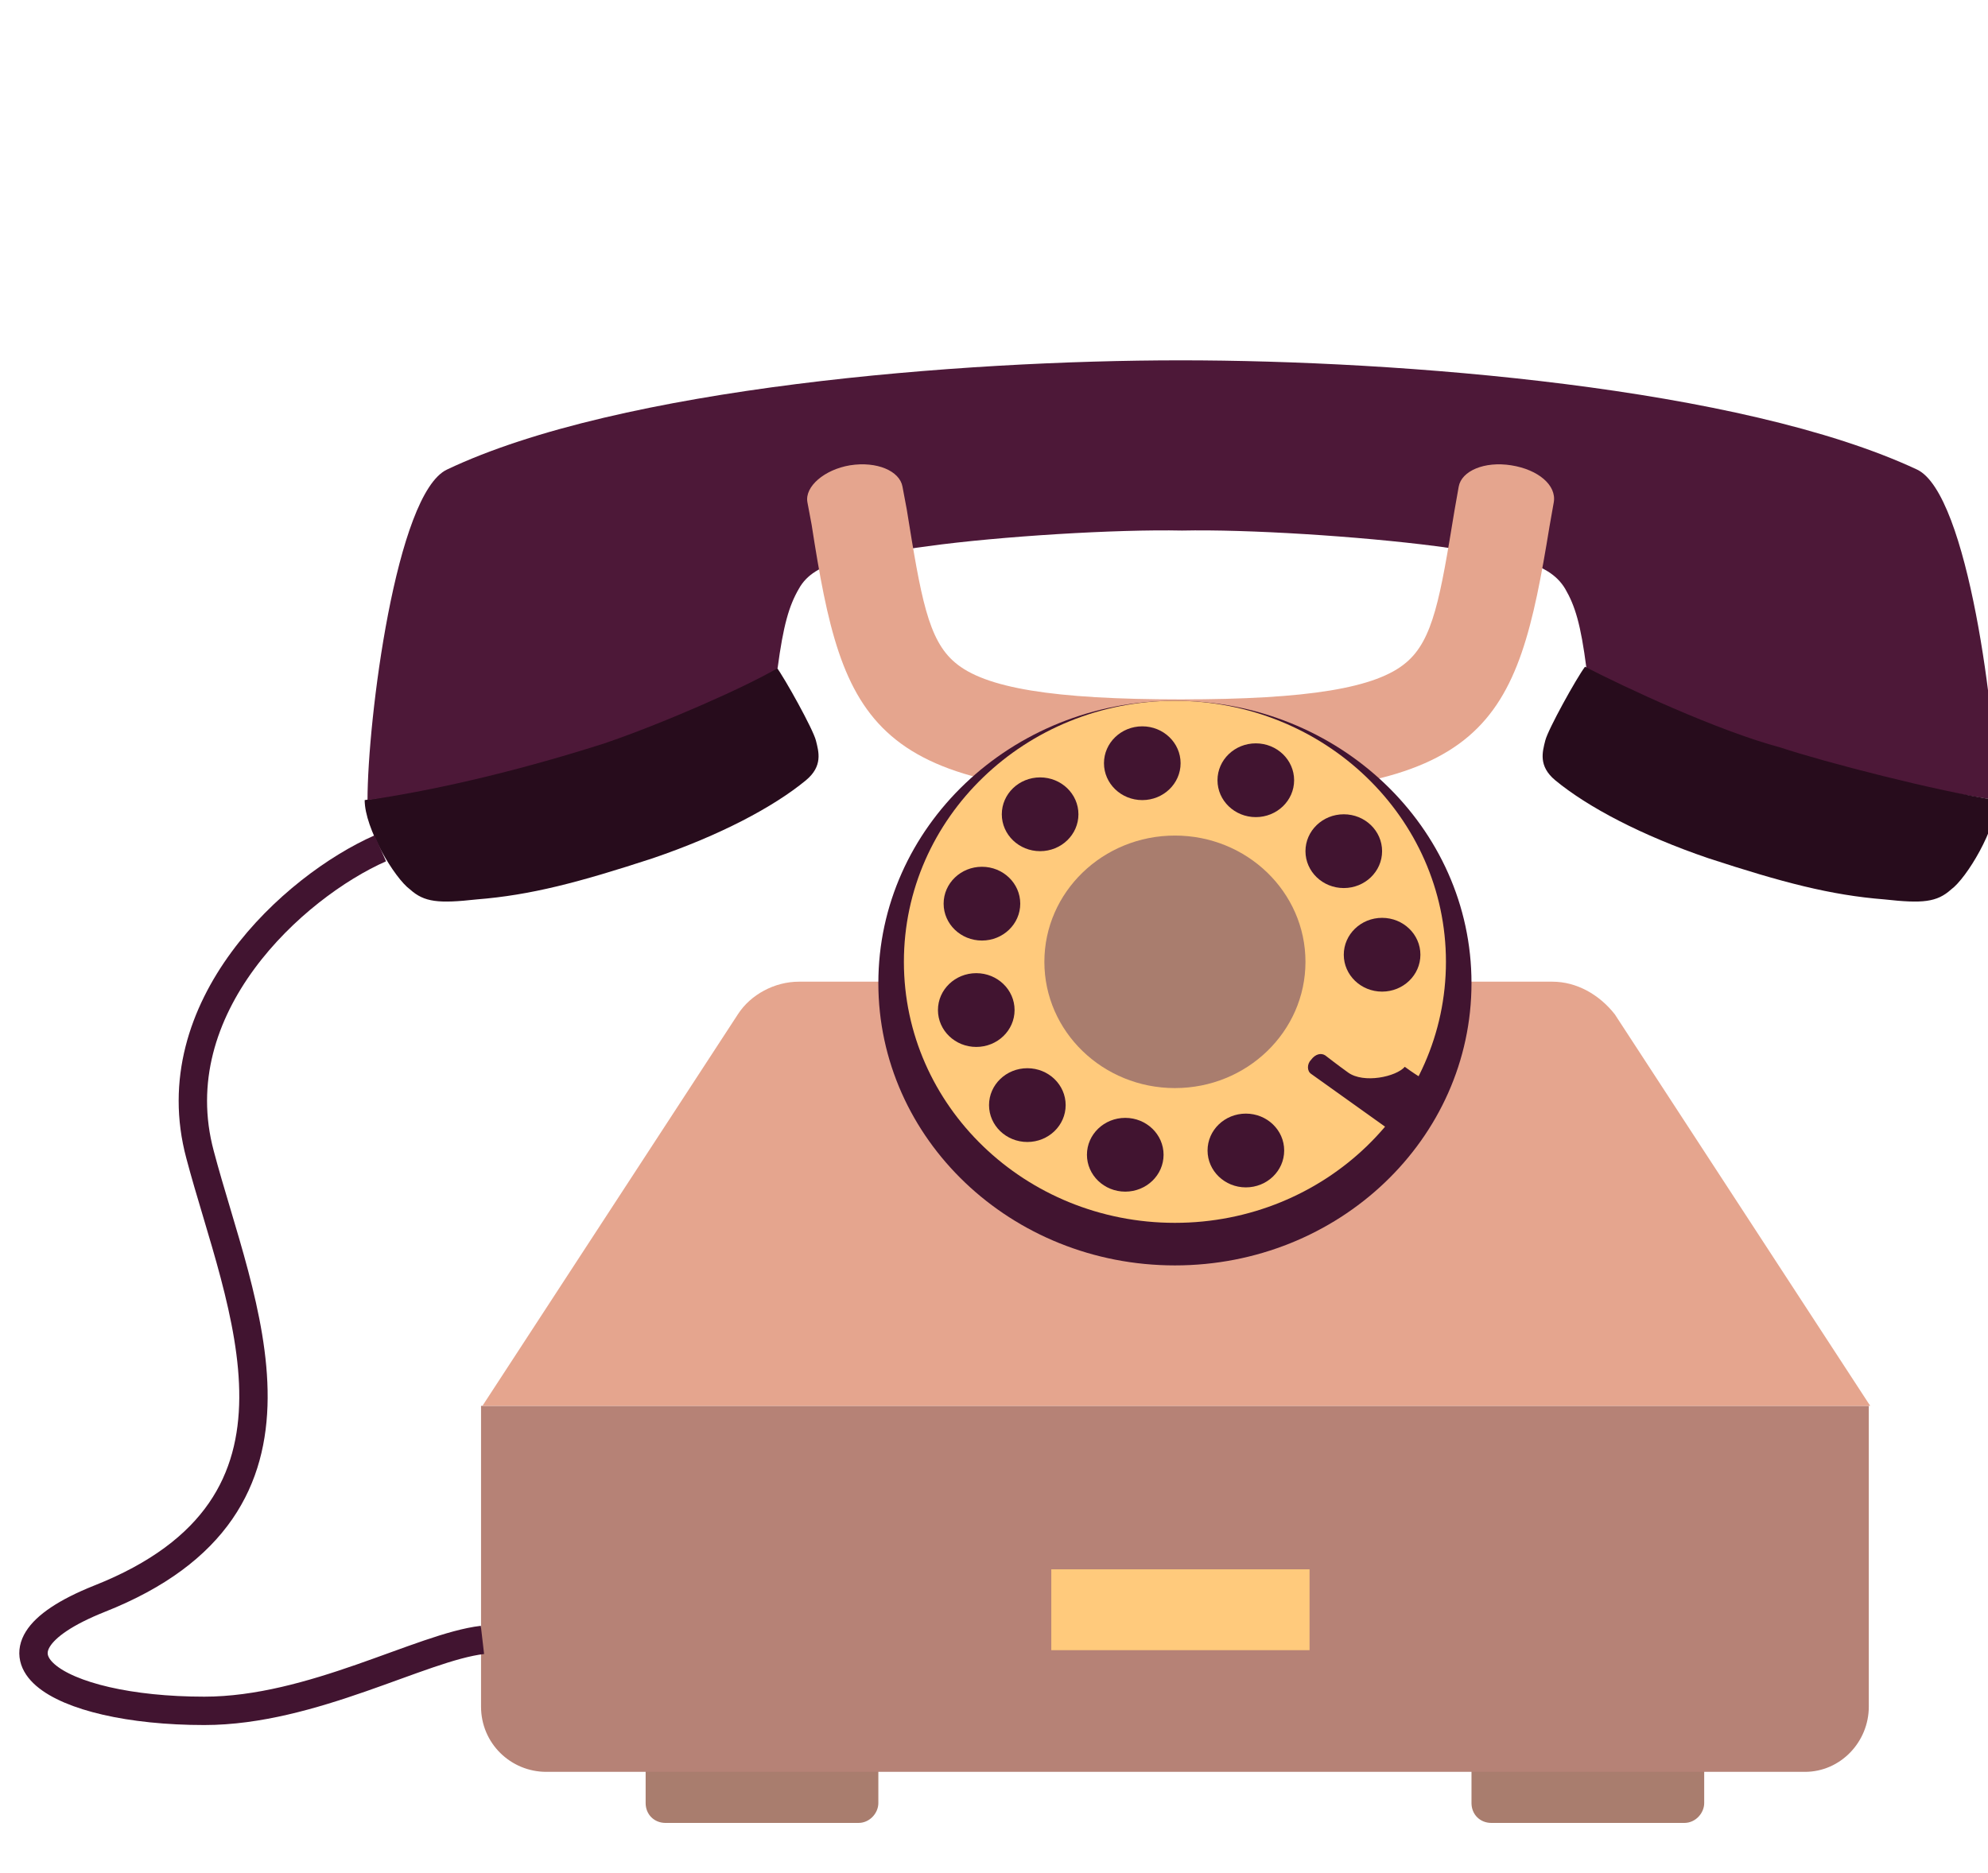
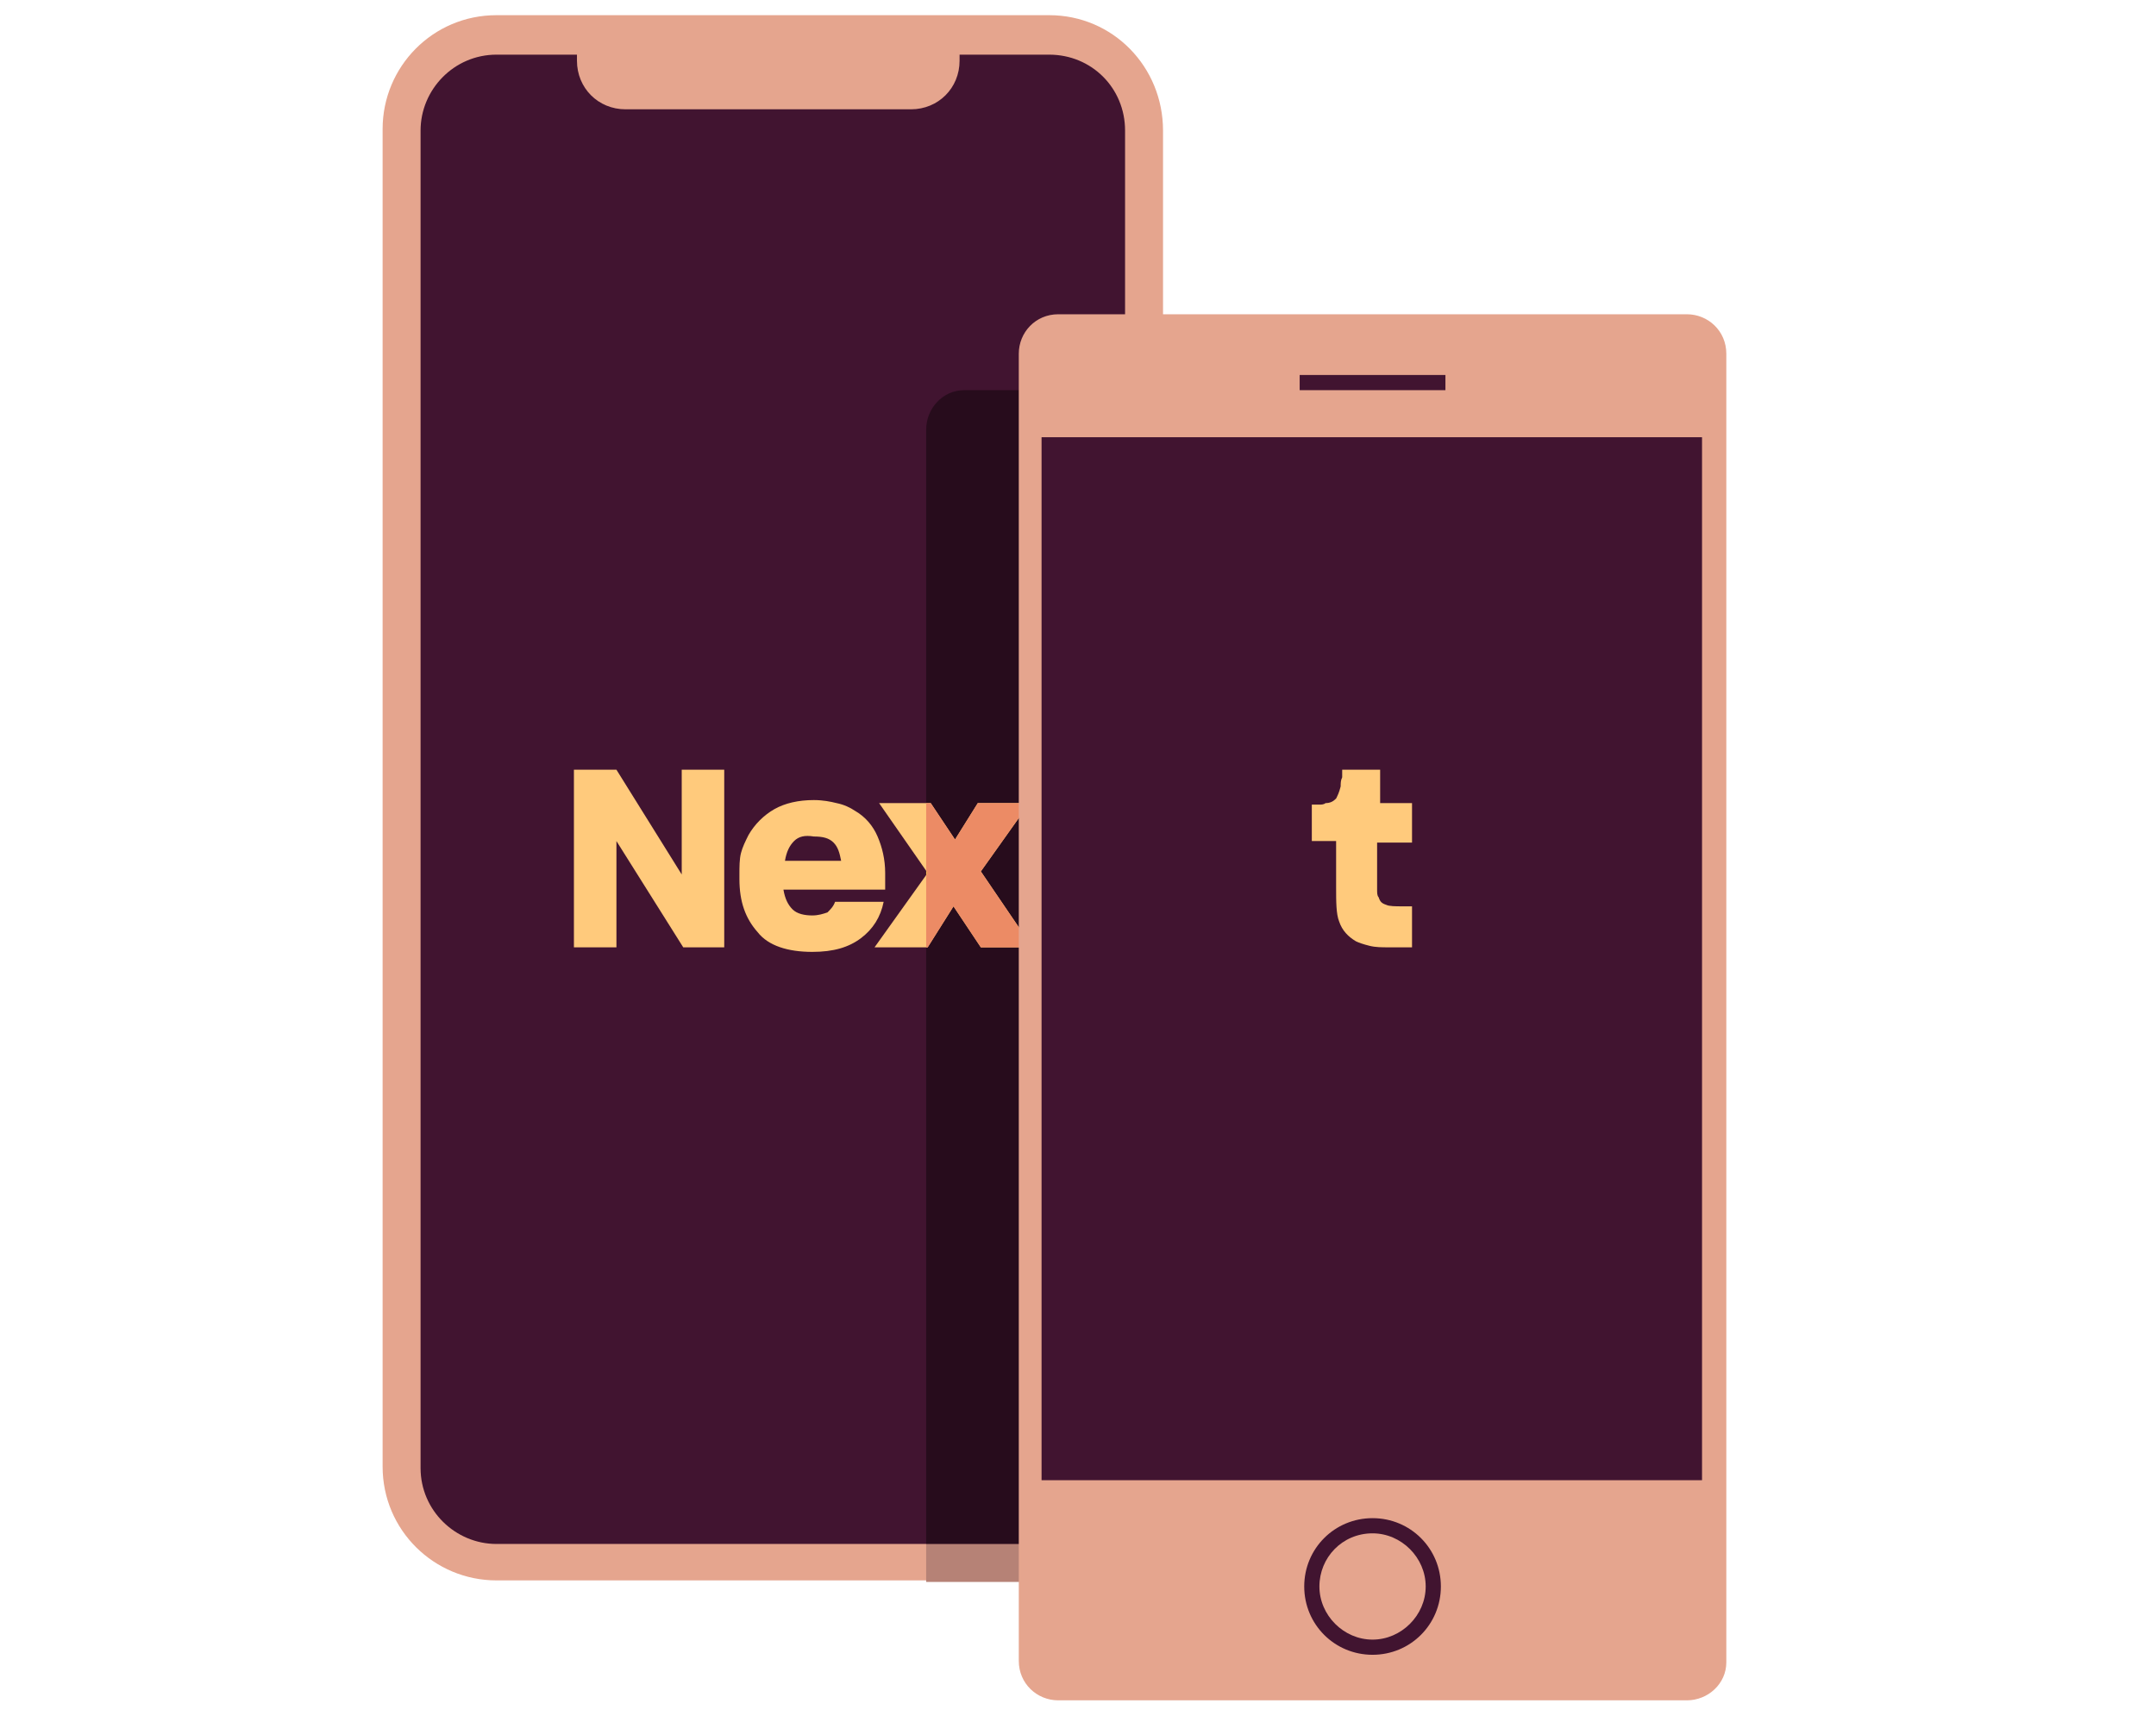
- <svg xmlns="http://www.w3.org/2000/svg" version="1.1" id="Layer_1" x="0px" y="0px" viewBox="0 0 140.1 132" style="enable-background:new 0 0 140.1 132;" xml:space="preserve">
+ <svg xmlns="http://www.w3.org/2000/svg" version="1.1" id="Layer_1" x="0px" y="0px" viewBox="0 0 142 113" style="enable-background:new 0 0 142 113;" xml:space="preserve">
  <style type="text/css">
- 	.st0{fill:#A97D6E;}
- 	.st1{fill:#B68276;}
- 	.st2{fill:#E5A58E;}
+ 	.st0{fill:#E5A58E;}
+ 	.st1{fill:#411430;}
+ 	.st2{fill:#B68276;}
	.st3{fill:#270C1C;}
- 	.st4{fill:#4D1838;}
- 	.st5{fill:#411430;}
- 	.st6{fill:#FFCA7C;}
- 	.st7{fill:none;stroke:#411430;stroke-width:2;stroke-miterlimit:10;}
+ 	.st4{fill:#FFCA7C;}
+ 	.st5{fill:#F5B454;}
+ 	.st6{fill:#EC8B65;}
</style>
-   <path class="st0" d="M60.5,128.5H46.9c-0.8,0-1.4-0.6-1.4-1.4v-3h16.4v3C61.9,127.8,61.3,128.5,60.5,128.5z" />
-   <path class="st0" d="M118.7,128.5h-13.6c-0.8,0-1.4-0.6-1.4-1.4v-3h16.4v3C120.1,127.8,119.5,128.5,118.7,128.5z" />
-   <path class="st1" d="M127.2,124.9H38.5c-2.5,0-4.6-2-4.6-4.6V99.1h97.8v21.2C131.7,122.8,129.7,124.9,127.2,124.9z" />
-   <path class="st2" d="M109.4,69.2H56.3c-1.7,0-3.4,0.9-4.3,2.3l-18,27.6h97.8l-18-27.6C112.7,70.1,111.1,69.2,109.4,69.2z" />
-   <path class="st3" d="M25.7,56.4c0,2,2.1,5.5,3.2,6.3c1,0.9,2,1,4.7,0.7c3.8-0.3,7.2-1.2,12.4-2.9c4.7-1.6,8.5-3.6,10.8-5.5  c1.2-1,0.9-2,0.7-2.8c-0.2-0.8-2.2-4.4-2.8-5.2c-2.7,1.4-9.3,4.5-13.8,5.7C38,53.7,29.8,55.8,25.7,56.4z" />
-   <path class="st4" d="M83.2,25.4c15.5,0,39.5,1.9,51.9,7.7c3.6,1.7,5.6,17.7,5.6,23.3c-4.1-0.6-9.8-1.8-16.7-4  c-4.1-1.3-9.9-3.9-12.2-5.3c-0.4-3.1-0.8-4.4-1.5-5.6c-1.2-2-4-2.3-9.1-3c-5.4-0.7-13.3-1.2-17.9-1.1c-4.6-0.1-12.8,0.4-17.9,1.1  c-5.1,0.7-8,1-9.1,3c-0.7,1.2-1.1,2.6-1.5,5.6c-2.4,1.4-8.1,3.9-12.2,5.3c-6.9,2.2-12.6,3.4-16.7,4c0-5.6,2-21.6,5.6-23.3  C43.7,27.3,67.7,25.4,83.2,25.4z" />
-   <path class="st3" d="M140.7,56.4c0,2-2.1,5.5-3.2,6.3c-1,0.9-2,1-4.7,0.7c-3.8-0.3-7.2-1.2-12.4-2.9c-4.7-1.6-8.5-3.6-10.8-5.5  c-1.2-1-0.9-2-0.7-2.8c0.2-0.8,2.2-4.4,2.8-5.2c2.7,1.4,9.3,4.5,13.8,5.7C128.5,53.7,136.6,55.8,140.7,56.4z" />
-   <path class="st2" d="M83.2,56.1c-21.9,0-23.8-4.9-26-19.1l-0.3-1.6c-0.2-1.1,1.2-2.3,3-2.6c1.9-0.3,3.5,0.4,3.7,1.5l0.3,1.6  c1,6.2,1.5,9.2,3.4,10.8c2.1,1.8,6.9,2.6,15.9,2.6c9,0,13.8-0.8,15.9-2.6c1.9-1.6,2.4-4.6,3.4-10.7l0.3-1.7c0.2-1.1,1.8-1.8,3.7-1.5  c1.9,0.3,3.2,1.4,3,2.6l-0.3,1.7C106.9,51.2,105,56.1,83.2,56.1z" />
-   <ellipse class="st5" cx="82.8" cy="69.3" rx="20.9" ry="19.9" />
-   <ellipse class="st6" cx="82.8" cy="67.8" rx="19.1" ry="18.4" />
-   <ellipse class="st0" cx="82.8" cy="67.8" rx="9.2" ry="8.9" />
  <g>
-     <ellipse class="st5" cx="87.8" cy="81.1" rx="2.7" ry="2.6" />
-     <ellipse class="st5" cx="79.3" cy="81.4" rx="2.7" ry="2.6" />
-     <ellipse class="st5" cx="72.4" cy="77.9" rx="2.7" ry="2.6" />
-     <ellipse class="st5" cx="68.8" cy="71.2" rx="2.7" ry="2.6" />
-     <ellipse class="st5" cx="69.2" cy="63.7" rx="2.7" ry="2.6" />
-     <ellipse class="st5" cx="73.3" cy="57.4" rx="2.7" ry="2.6" />
-     <ellipse class="st5" cx="80.5" cy="53.8" rx="2.7" ry="2.6" />
-     <ellipse class="st5" cx="88.5" cy="55" rx="2.7" ry="2.6" />
-     <ellipse class="st5" cx="94.7" cy="60" rx="2.7" ry="2.6" />
-     <ellipse class="st5" cx="97.4" cy="67.3" rx="2.7" ry="2.6" />
+     <path class="st0" d="M69.1,1H32.7c-4.2,0-7.5,3.4-7.5,7.5v88.1c0,4.2,3.4,7.5,7.5,7.5h36.4c4.2,0,7.5-3.4,7.5-7.5V8.6   C76.6,4.4,73.3,1,69.1,1L69.1,1z" />
+     <path class="st1" d="M69.1,3.6h-5.9V4c0,1.8-1.4,3.2-3.2,3.2H41.2C39.4,7.2,38,5.8,38,4V3.6h-5.3c-2.8,0-5,2.3-5,5v88.1   c0,2.8,2.3,5,5,5h36.4c2.8,0,5-2.3,5-5V8.6C74.1,5.8,71.9,3.6,69.1,3.6z" />
+     <path class="st2" d="M76.3,96.7v-71h-2.5v71c0,2.8-2.3,5-5,5H61v2.5h7.8C72.9,104.2,76.3,100.9,76.3,96.7z" />
+     <path class="st3" d="M61,28.3v73.4h7.8c2.8,0,5-2.3,5-5v-71H63.5C62.1,25.7,61,26.9,61,28.3z" />
+     <polygon class="st4" points="40.6,55.4 40.6,62.4 37.8,62.4 37.8,50.7 40.6,50.7 44.9,57.6 44.9,50.7 47.7,50.7 47.7,62.4 45,62.4     " />
+     <path class="st4" d="M56.7,61.8c-0.8,0.6-1.8,0.9-3.2,0.9c-1.6,0-2.9-0.4-3.6-1.3c-0.8-0.9-1.2-2-1.2-3.5v-0.3c0-0.5,0-1,0.1-1.4   c0.1-0.4,0.3-0.8,0.5-1.2c0.4-0.7,1-1.3,1.7-1.7c0.7-0.4,1.6-0.6,2.6-0.6c0.6,0,1.1,0.1,1.5,0.2c0.5,0.1,0.9,0.3,1.2,0.5   c0.7,0.4,1.2,1,1.5,1.7c0.3,0.7,0.5,1.5,0.5,2.4v1.1h-6.7c0.1,0.6,0.3,1,0.6,1.3c0.3,0.3,0.8,0.4,1.3,0.4c0.4,0,0.7-0.1,1-0.2   c0.2-0.2,0.4-0.4,0.5-0.7h3.2C58,60.4,57.5,61.2,56.7,61.8 M52.3,55.4c-0.3,0.3-0.5,0.7-0.6,1.3h3.7c-0.1-0.5-0.2-0.9-0.5-1.2   c-0.3-0.3-0.7-0.4-1.3-0.4C53,55,52.6,55.1,52.3,55.4" />
+     <polygon class="st4" points="62.8,59.7 61.1,62.4 57.6,62.4 61.1,57.5 57.9,52.9 61.3,52.9 62.9,55.3 64.4,52.9 67.8,52.9    64.6,57.4 68,62.4 64.6,62.4  " />
+     <polygon class="st5" points="61,57.3 61,57.7 61.1,57.5  " />
+     <polygon class="st6" points="62.8,59.7 64.6,62.4 68,62.4 64.6,57.4 67.8,52.9 64.4,52.9 62.9,55.3 61.3,52.9 61,52.9 61,57.3    61.1,57.5 61,57.7 61,62.4 61.1,62.4  " />
+     <path class="st0" d="M111.1,112H69.7c-1.4,0-2.6-1.1-2.6-2.6V23.3c0-1.4,1.1-2.6,2.6-2.6h41.4c1.4,0,2.6,1.1,2.6,2.6v86.2   C113.7,110.9,112.5,112,111.1,112z" />
+     <rect x="68.6" y="28.8" class="st1" width="43.5" height="68.7" />
+     <path class="st1" d="M90.4,109c-2.5,0-4.5-2-4.5-4.5c0-2.5,2-4.5,4.5-4.5s4.5,2,4.5,4.5C94.9,107,92.9,109,90.4,109z M90.4,101   c-2,0-3.5,1.6-3.5,3.5s1.6,3.5,3.5,3.5s3.5-1.6,3.5-3.5S92.3,101,90.4,101z" />
+     <rect x="85.6" y="24.7" class="st1" width="9.6" height="1" />
+     <path class="st4" d="M93,62.4h-1.5c-0.5,0-0.9,0-1.3-0.1c-0.4-0.1-0.7-0.2-0.9-0.3c-0.5-0.3-0.9-0.7-1.1-1.3   C88,60.2,88,59.4,88,58.4v-3h-1.6V53c0.2,0,0.3,0,0.5,0c0.1,0,0.3,0,0.4-0.1c0.3,0,0.5-0.1,0.7-0.3c0.1-0.2,0.2-0.4,0.3-0.8   c0-0.2,0-0.4,0.1-0.6c0-0.2,0-0.3,0-0.5h2.5v2.2H93v2.6h-2.3v2.4c0,0.3,0,0.5,0,0.7c0,0.2,0,0.4,0.1,0.5c0.1,0.3,0.2,0.4,0.5,0.5   c0.2,0.1,0.6,0.1,1.1,0.1H93V62.4z" />
  </g>
-   <path class="st5" d="M101.3,76.7l-2.6,3.5l-6.3-4.5c-0.3-0.2-0.3-0.7,0-1c0.3-0.4,0.7-0.5,1-0.3c0,0,0.9,0.7,1.6,1.2  c1.1,0.8,3.4,0.3,4-0.4C99.8,75.8,101.3,76.7,101.3,76.7z" />
-   <path class="st7" d="M26.8,59.8C20.7,62.5,11.3,71,14.1,81.4c2.8,10.6,9.6,24.7-7.1,31.3c-9.5,3.8-3.1,7.9,7.4,7.9  c7.6,0,15.3-4.5,19.6-5" />
-   <rect x="80.4" y="104.4" transform="matrix(6.123234e-17 -1 1 6.123234e-17 -30.3123 196.7231)" class="st6" width="5.7" height="18.2" />
</svg>
